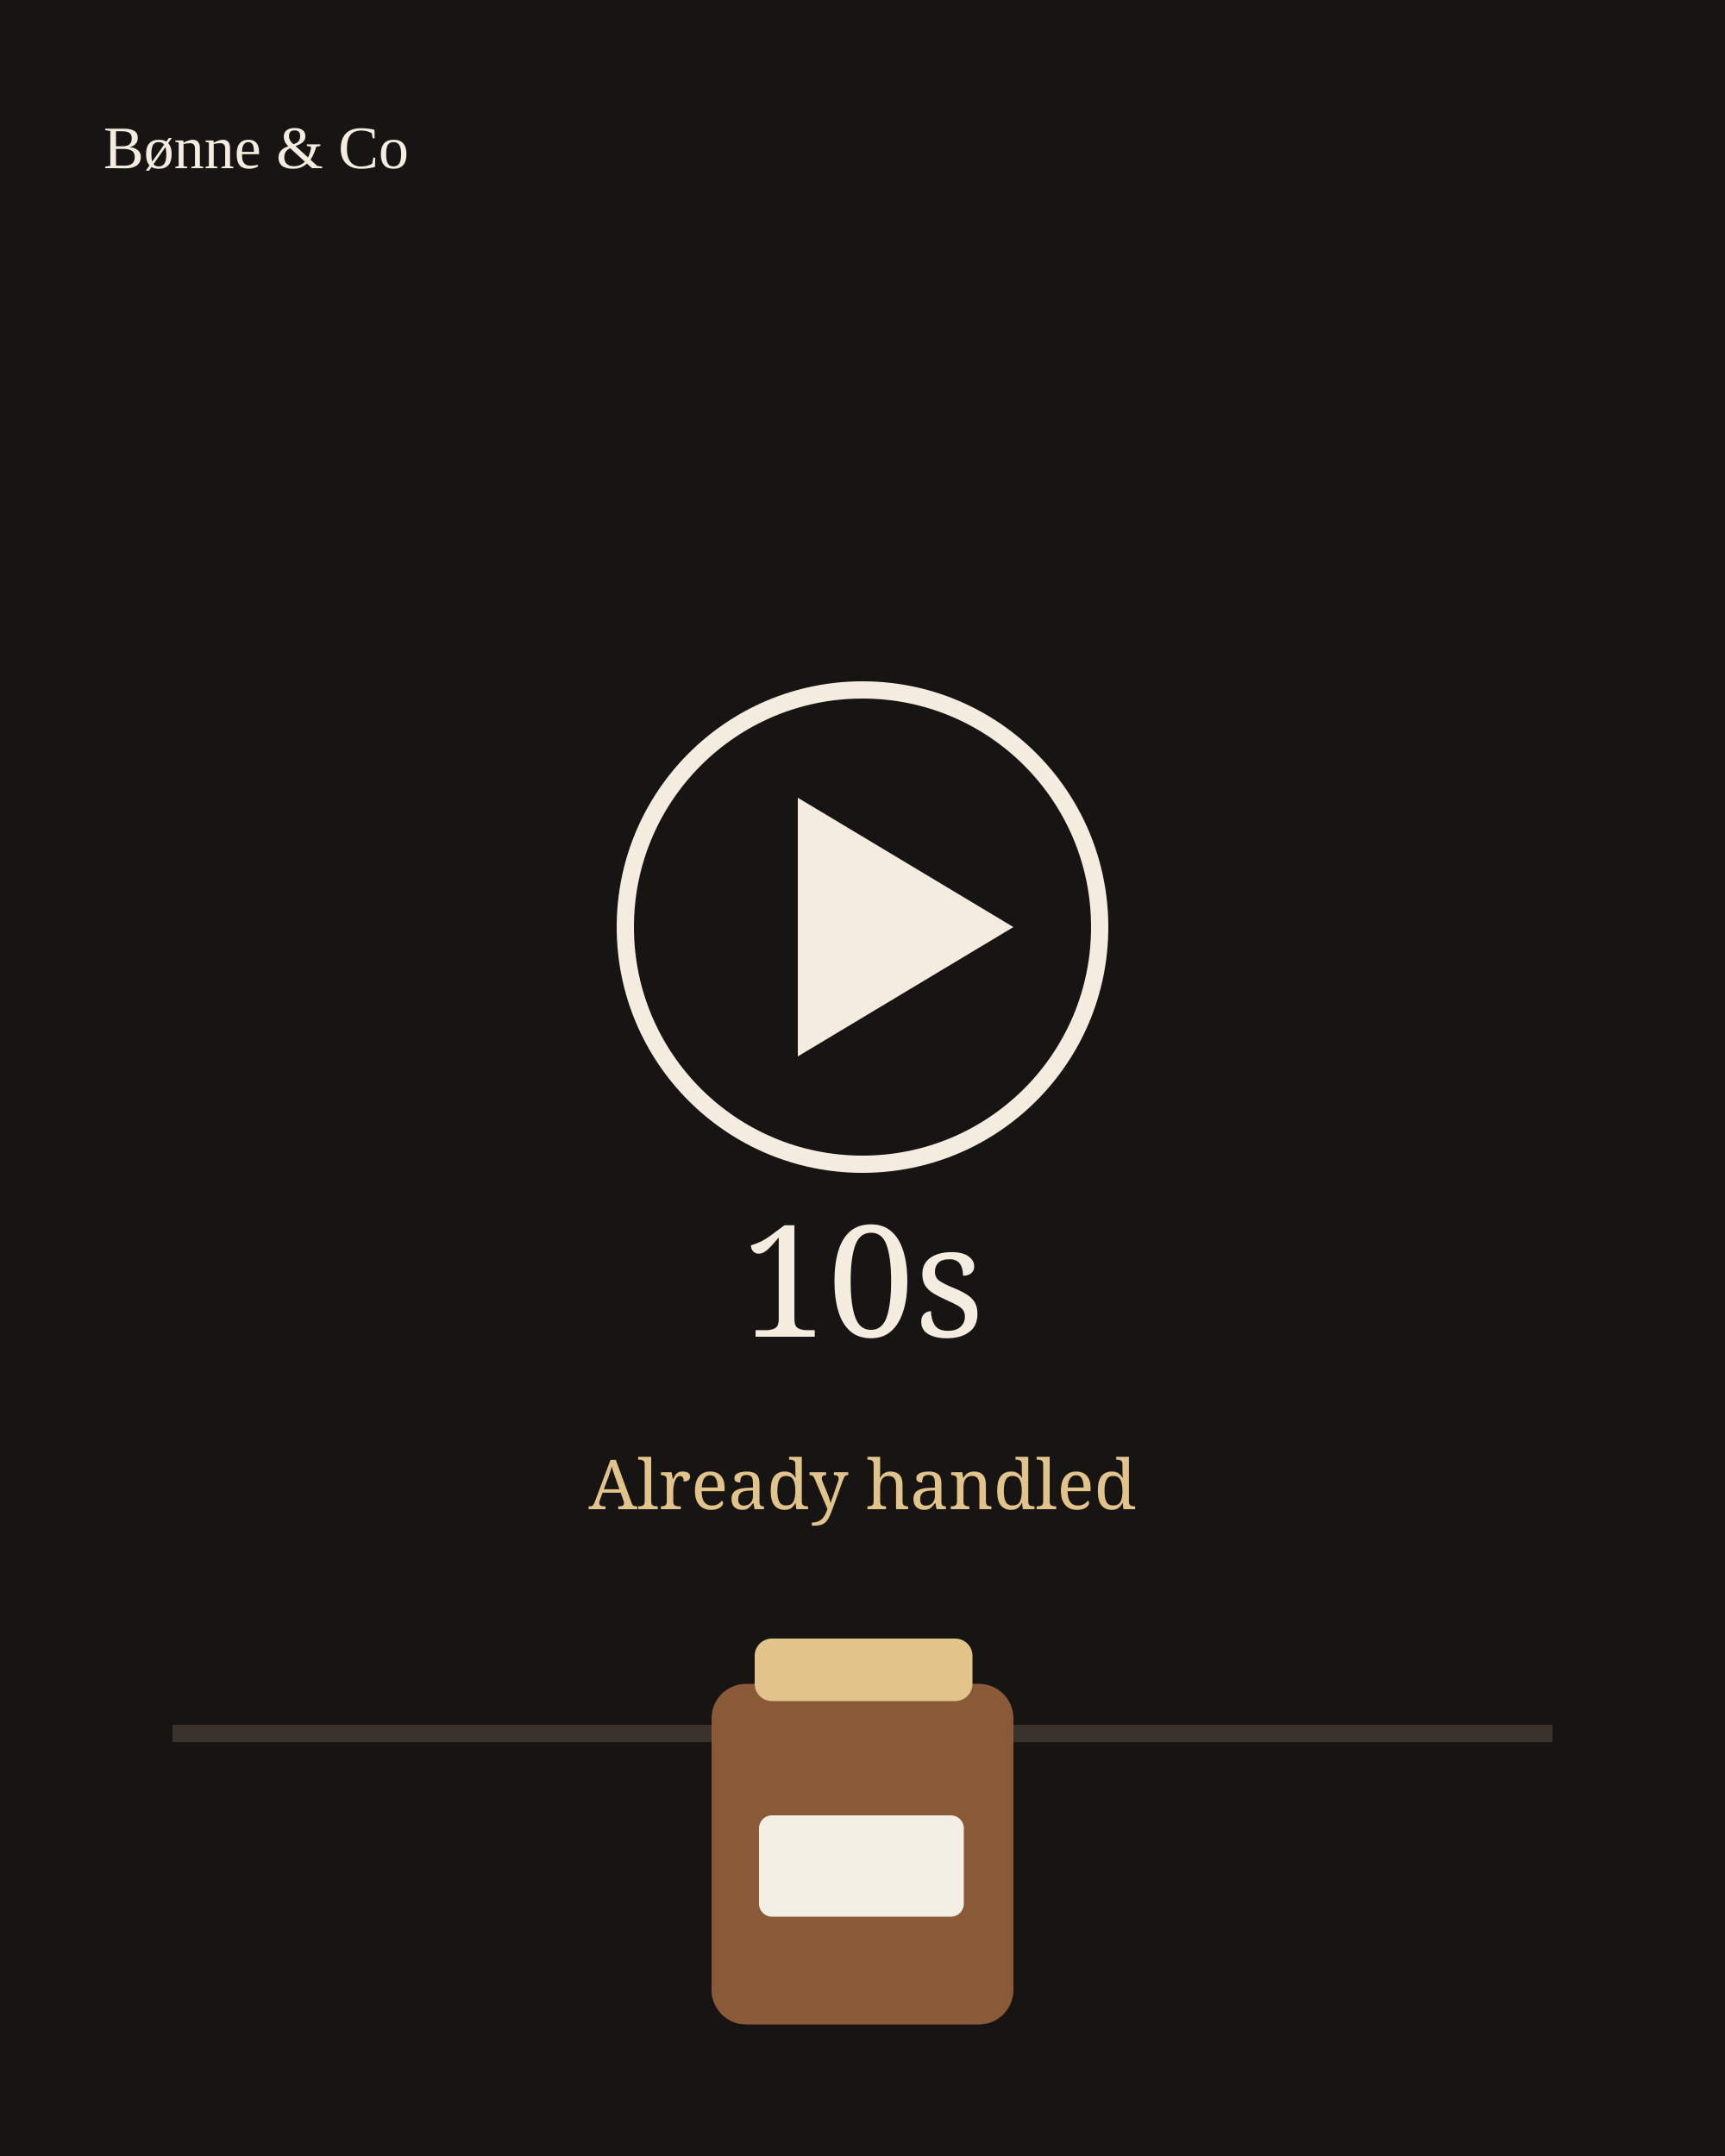
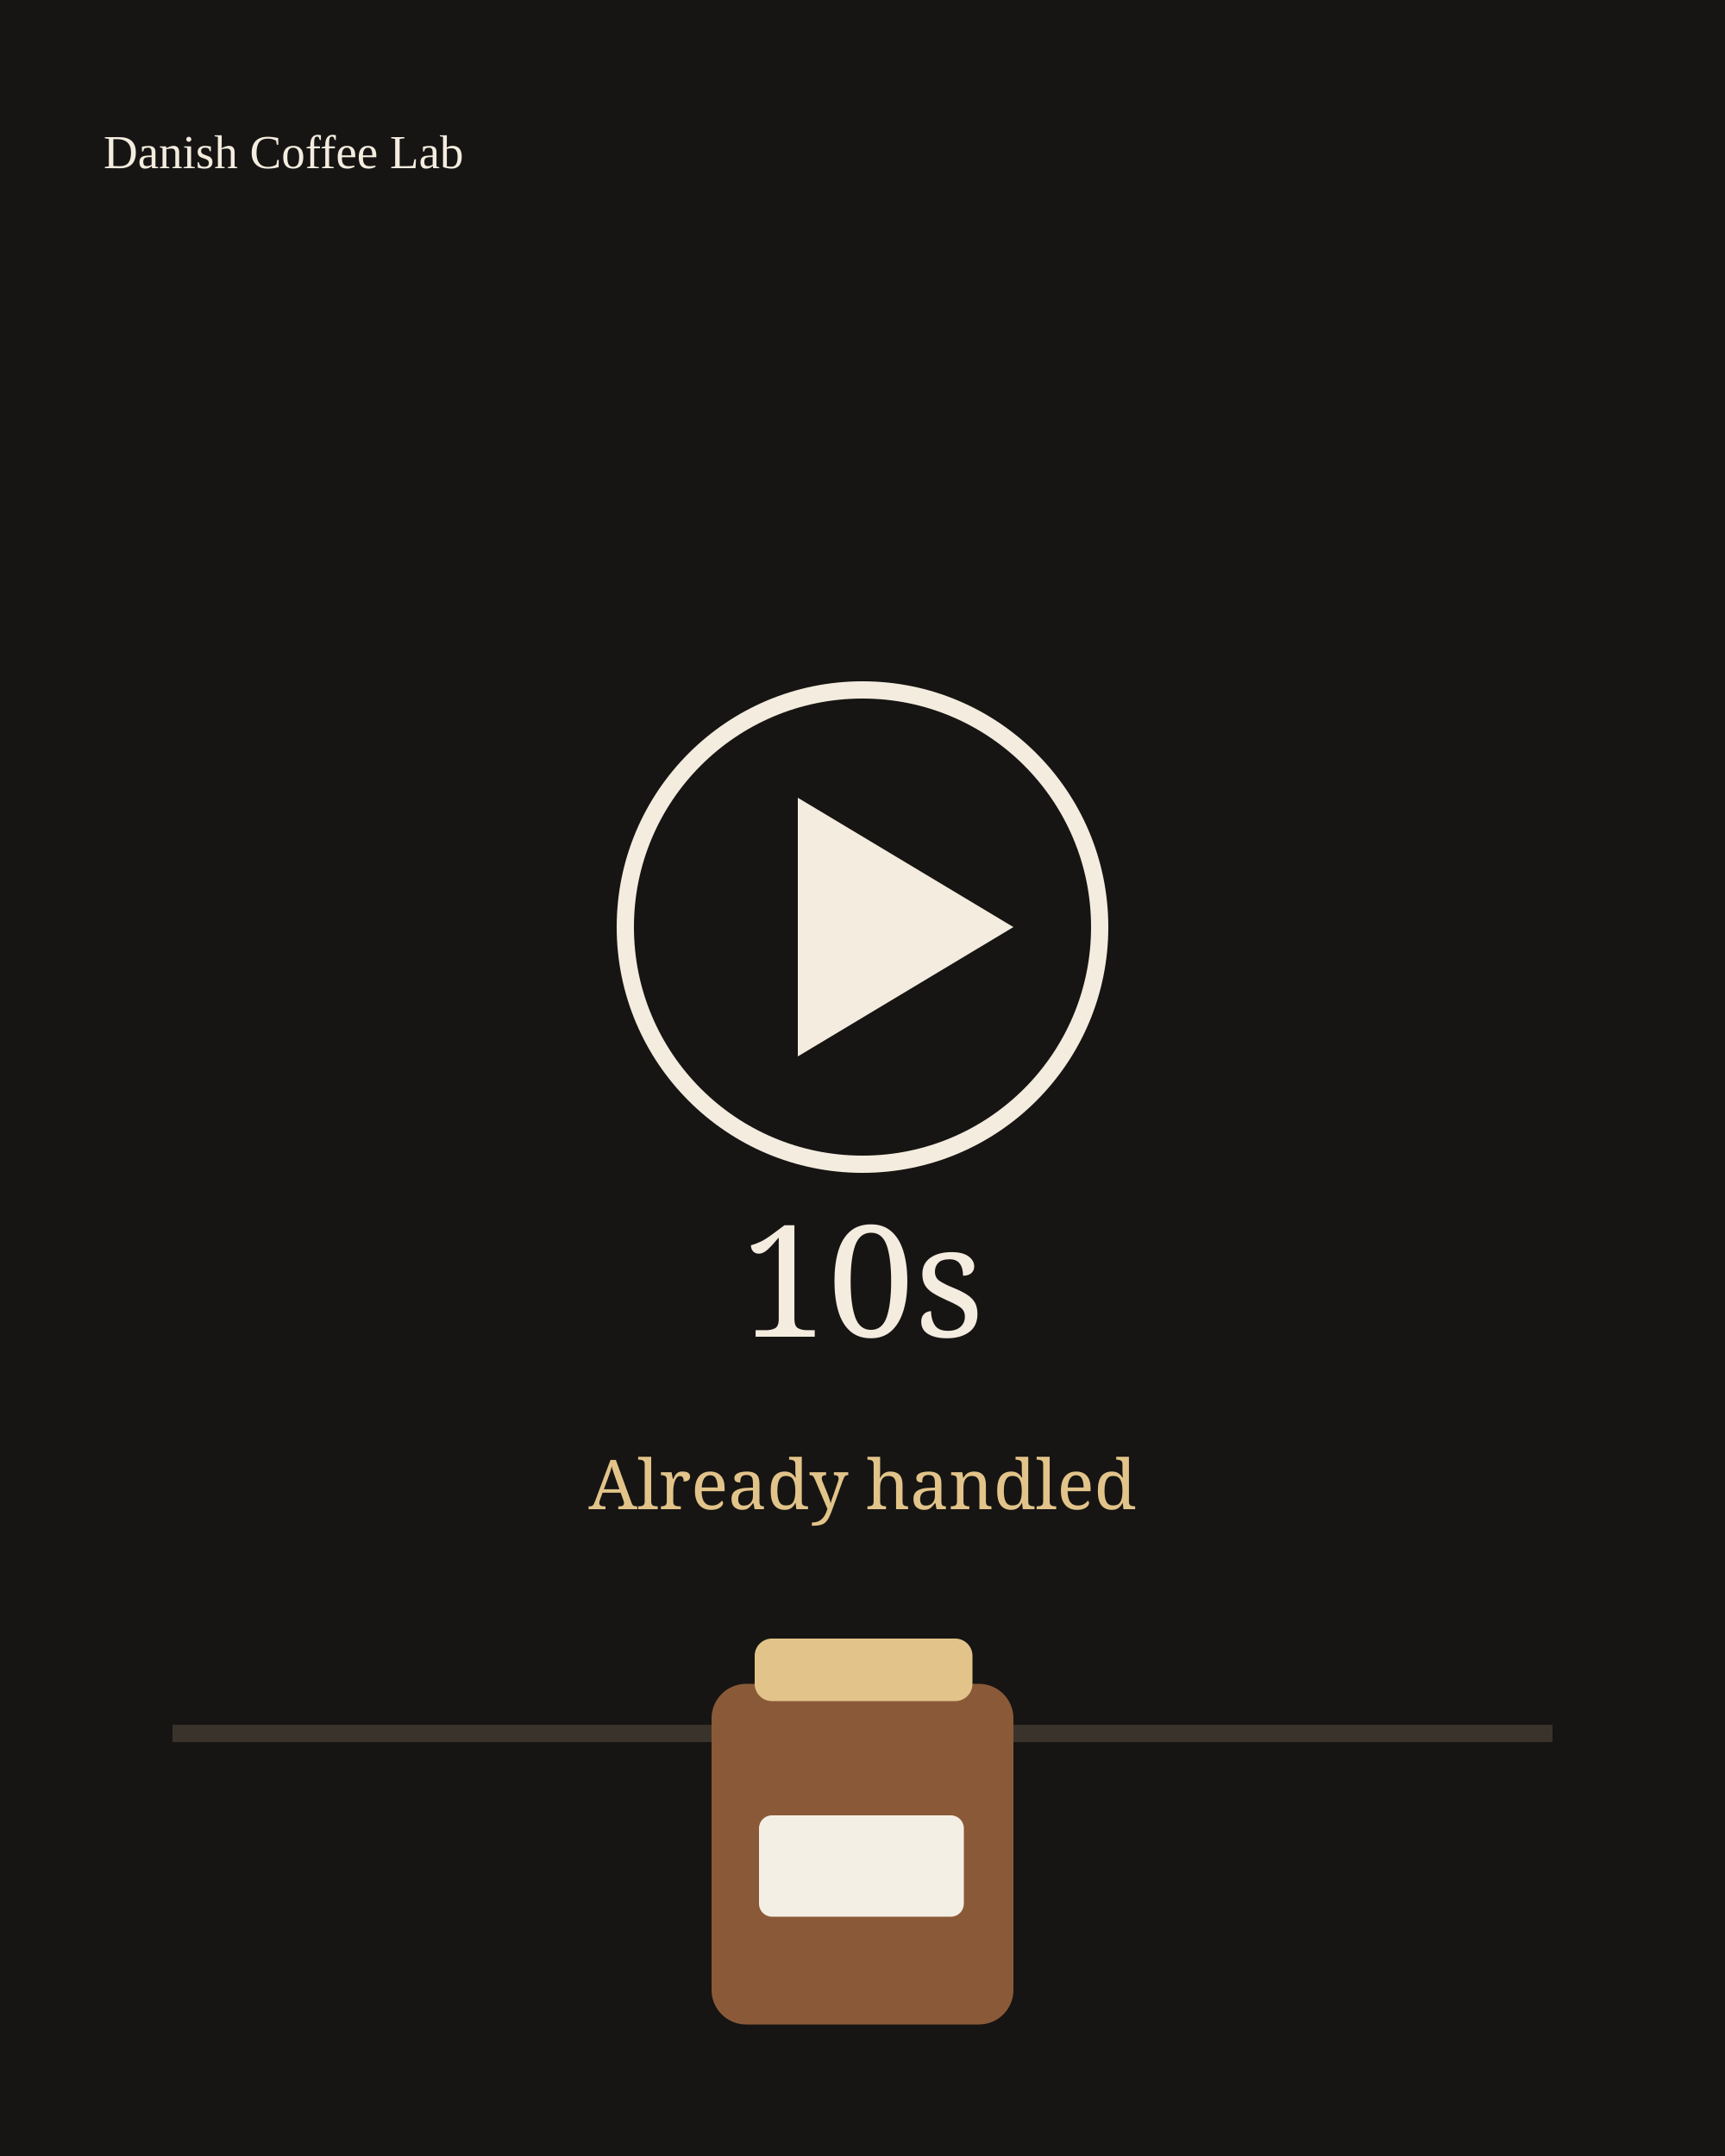
<svg xmlns="http://www.w3.org/2000/svg" width="800" height="1000" viewBox="0 0 800 1000">
  <rect width="800" height="1000" fill="#171513" />
-   <text x="48" y="78" fill="#f3ecdf" font-family="Georgia, 'Times New Roman', serif" font-size="28">Bønne &amp; Co</text>
+   <text x="48" y="78" fill="#f3ecdf" font-family="Georgia, 'Times New Roman', serif" font-size="22">Danish Coffee Lab</text>
  <circle cx="400" cy="430" r="110" fill="none" stroke="#f3ecdf" stroke-width="8" />
  <polygon points="370,370 370,490 470,430" fill="#f3ecdf" />
  <text x="400" y="620" text-anchor="middle" fill="#f3ecdf" font-family="Georgia, serif" font-size="72">10s</text>
  <text x="400" y="700" text-anchor="middle" fill="#e2c48a" font-family="Georgia, serif" font-size="32">Already handled</text>
  <rect x="80" y="800" width="640" height="8" fill="#3a332c" />
  <rect x="330" y="781" width="140" height="158" rx="16" fill="#8a5a38" />
  <rect x="350" y="760" width="101" height="29" rx="8" fill="#e2c48a" />
  <rect x="352" y="842" width="95" height="47" rx="6" fill="#f4efe4" />
</svg>
